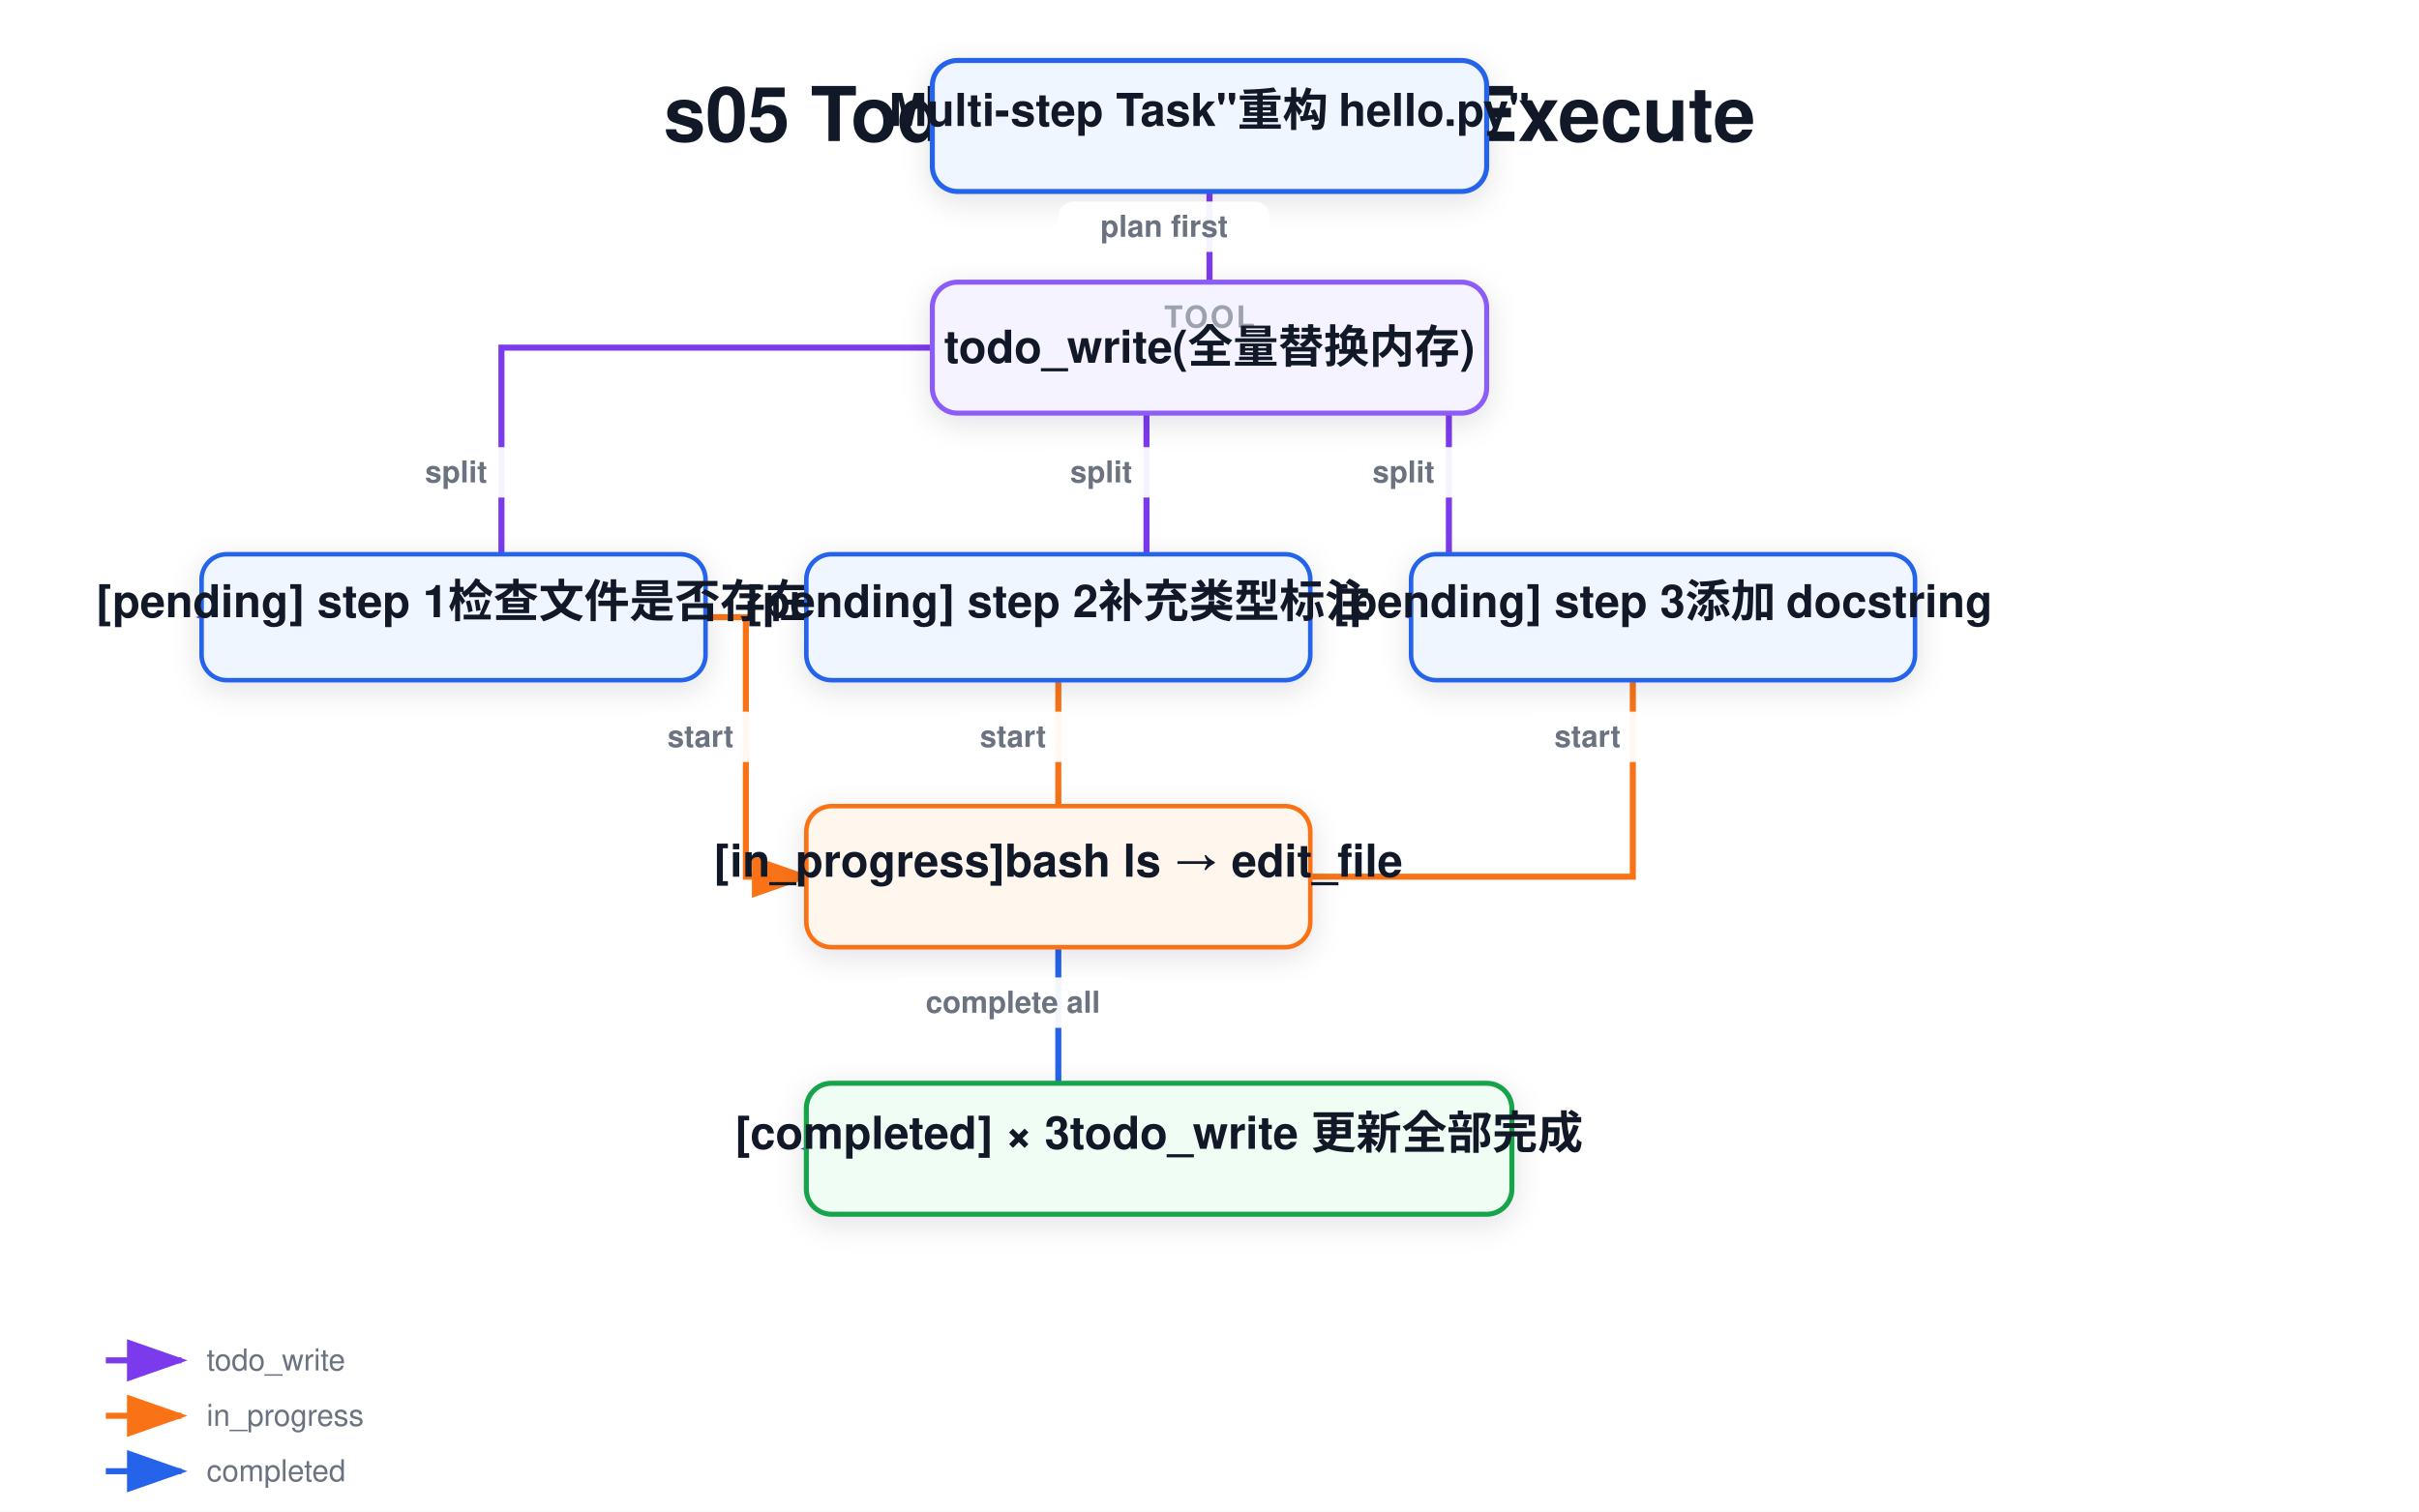
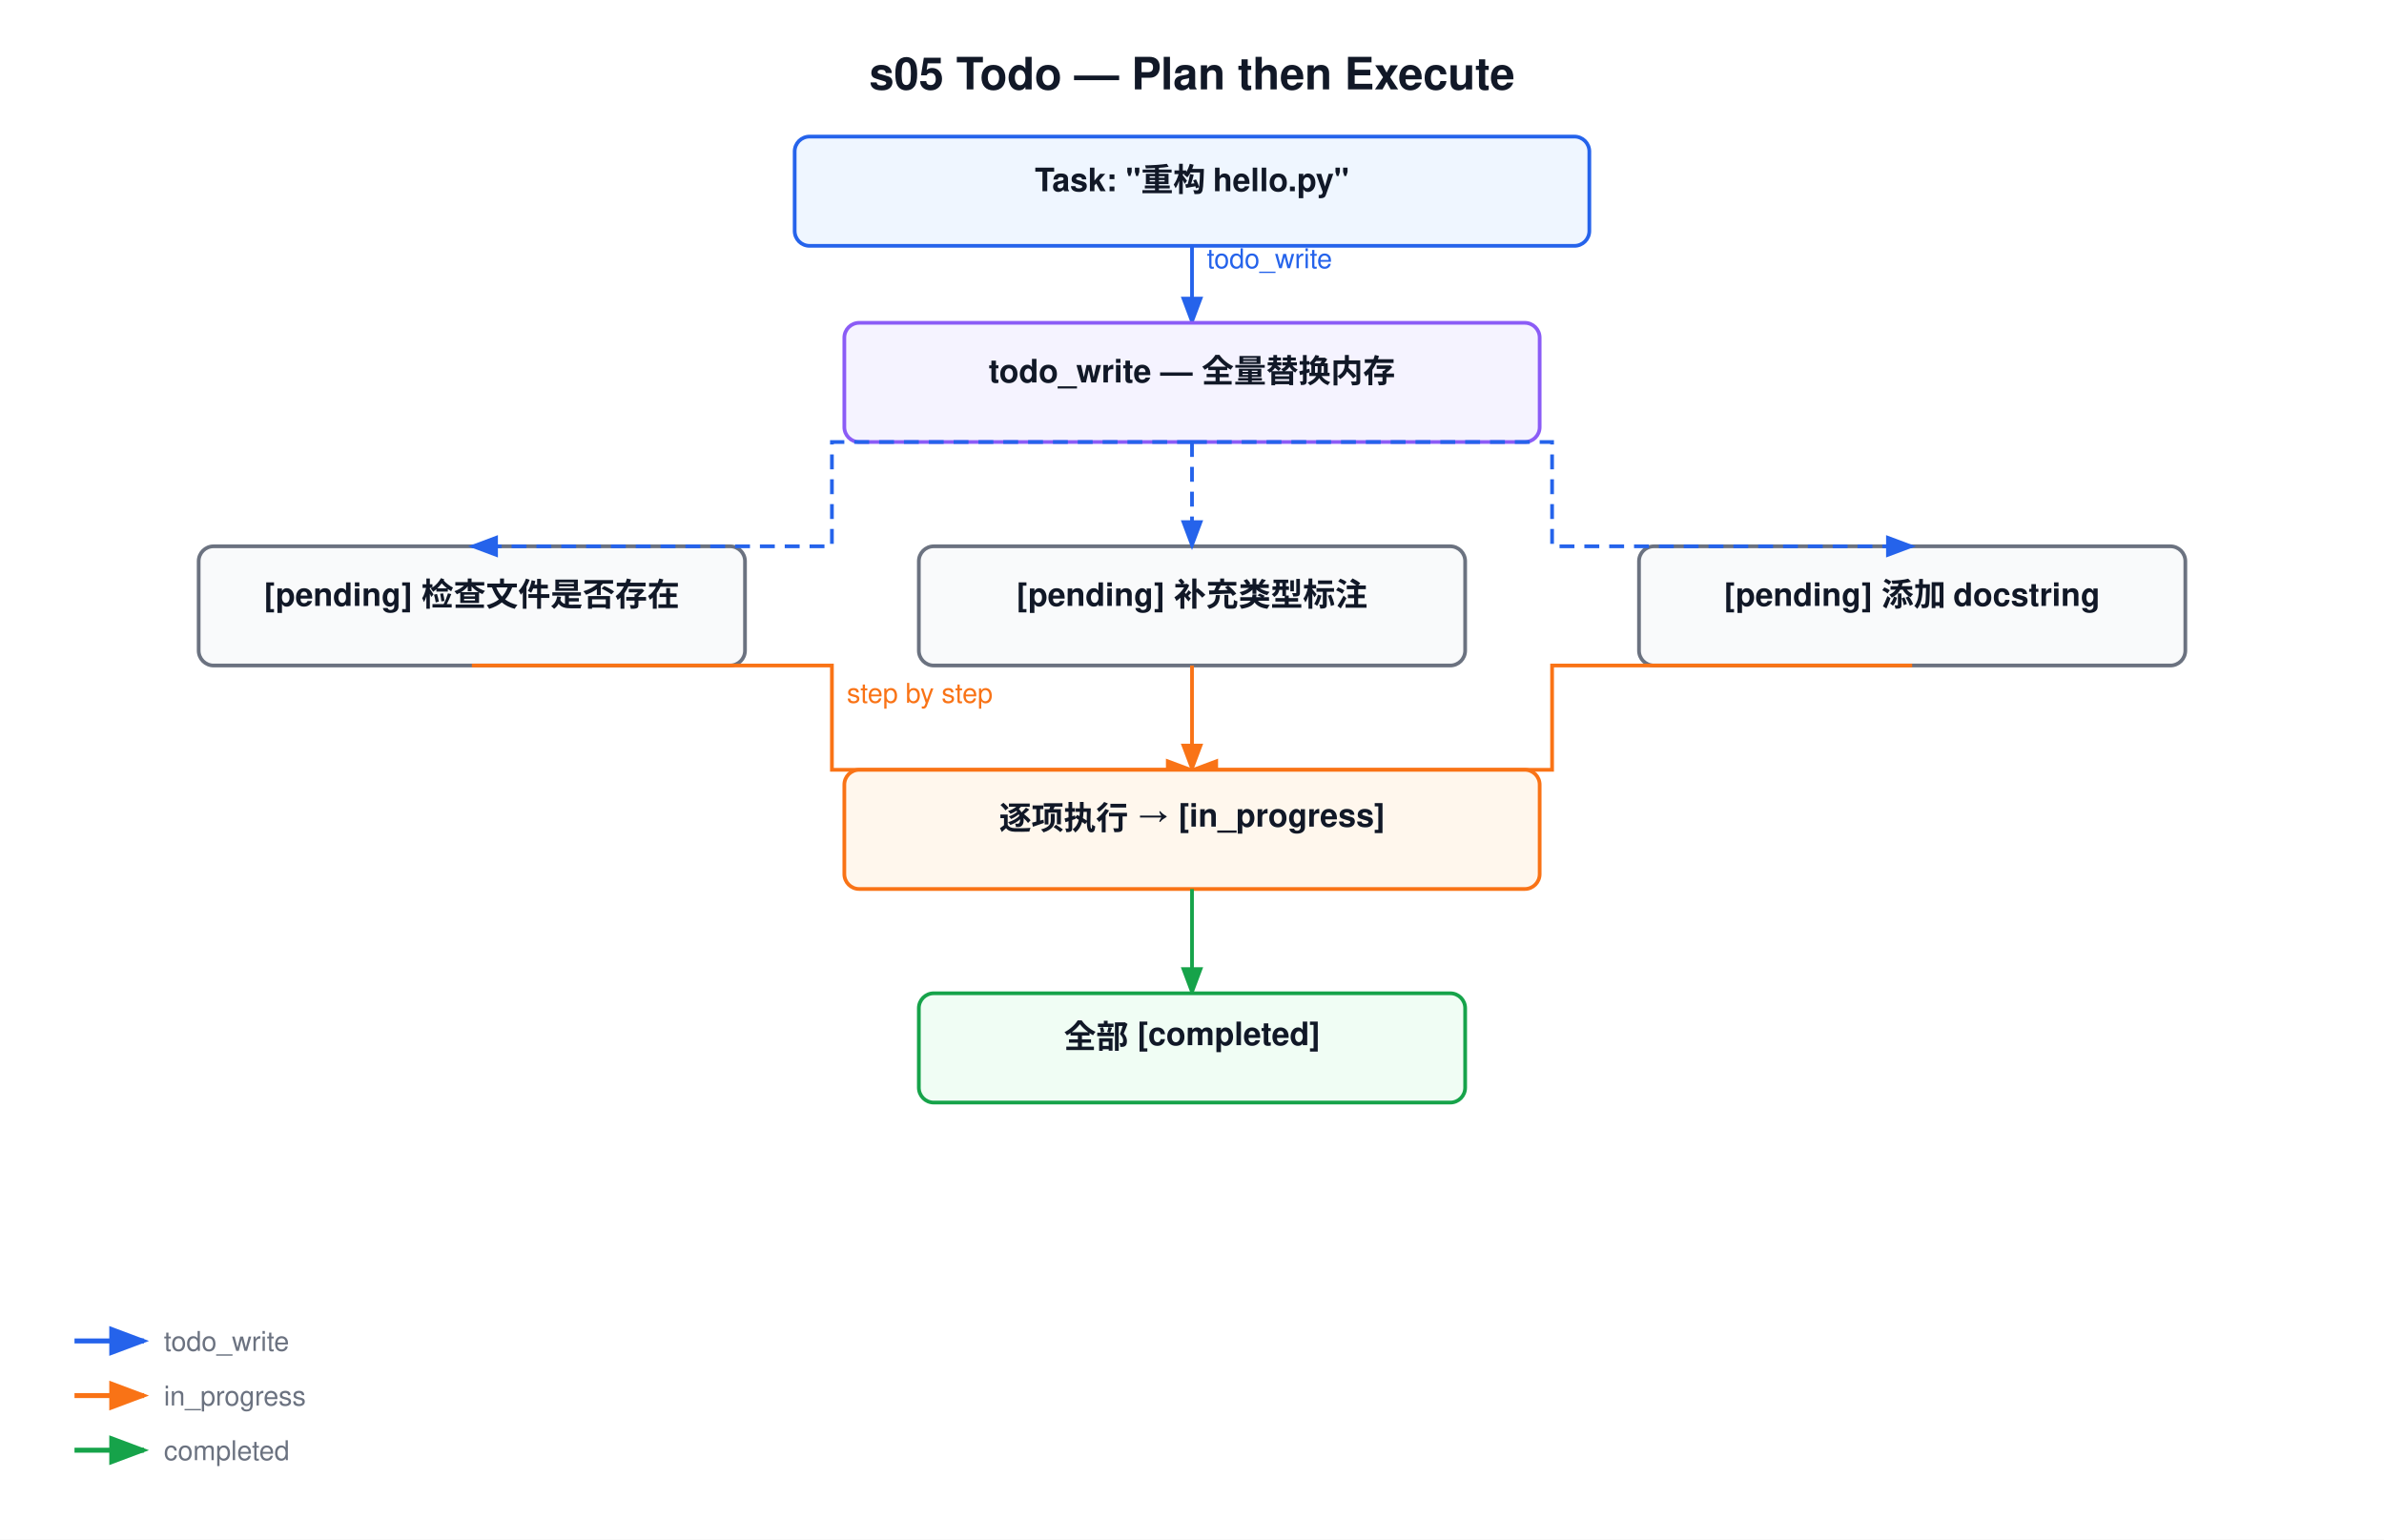
- <svg xmlns="http://www.w3.org/2000/svg" viewBox="0 0 960 600" width="960" height="600">
+ <svg xmlns="http://www.w3.org/2000/svg" viewBox="0 0 960 620" width="960" height="620">
  <defs>
-     <marker id="arrowA" markerWidth="10" markerHeight="7" refX="9" refY="3.5" orient="auto">
-       <polygon points="0 0, 10 3.5, 0 7" fill="#7c3aed" />
+     <marker id="arrow_2563eb" markerWidth="8" markerHeight="6" refX="7" refY="3" orient="auto">
+       <polygon points="0 0, 8 3, 0 6" fill="#2563eb" />
    </marker>
-     <marker id="arrowB" markerWidth="10" markerHeight="7" refX="9" refY="3.5" orient="auto">
-       <polygon points="0 0, 10 3.5, 0 7" fill="#10b981" />
+     <marker id="arrow_16a34a" markerWidth="8" markerHeight="6" refX="7" refY="3" orient="auto">
+       <polygon points="0 0, 8 3, 0 6" fill="#16a34a" />
    </marker>
-     <marker id="arrowC" markerWidth="10" markerHeight="7" refX="9" refY="3.5" orient="auto">
-       <polygon points="0 0, 10 3.5, 0 7" fill="#2563eb" />
+     <marker id="arrow_8b5cf6" markerWidth="8" markerHeight="6" refX="7" refY="3" orient="auto">
+       <polygon points="0 0, 8 3, 0 6" fill="#8b5cf6" />
    </marker>
-     <marker id="arrowE" markerWidth="10" markerHeight="7" refX="9" refY="3.5" orient="auto">
-       <polygon points="0 0, 10 3.5, 0 7" fill="#f97316" />
+     <marker id="arrow_f97316" markerWidth="8" markerHeight="6" refX="7" refY="3" orient="auto">
+       <polygon points="0 0, 8 3, 0 6" fill="#f97316" />
    </marker>
-     <marker id="arrowF" markerWidth="10" markerHeight="7" refX="9" refY="3.5" orient="auto">
-       <polygon points="0 0, 10 3.5, 0 7" fill="#7c3aed" />
+     <marker id="arrow_dc2626" markerWidth="8" markerHeight="6" refX="7" refY="3" orient="auto">
+       <polygon points="0 0, 8 3, 0 6" fill="#dc2626" />
    </marker>
-     <marker id="arrowG" markerWidth="10" markerHeight="7" refX="9" refY="3.5" orient="auto">
-       <polygon points="0 0, 10 3.5, 0 7" fill="#ef4444" />
+     <marker id="arrow_6b7280" markerWidth="8" markerHeight="6" refX="7" refY="3" orient="auto">
+       <polygon points="0 0, 8 3, 0 6" fill="#6b7280" />
    </marker>
-     <marker id="arrowH" markerWidth="10" markerHeight="7" refX="9" refY="3.5" orient="auto">
-       <polygon points="0 0, 10 3.5, 0 7" fill="#6b7280" />
-     </marker>
-     <filter id="shadowSoft" x="-20%" y="-20%" width="140%" height="160%">
-       <feDropShadow dx="0" dy="3" stdDeviation="6" flood-color="#0f172a" flood-opacity="0.12" />
-     </filter>
-     <filter id="shadowGlass" x="-20%" y="-20%" width="140%" height="160%">
-       <feDropShadow dx="0" dy="10" stdDeviation="16" flood-color="#020617" flood-opacity="0.28" />
-     </filter>
-     <style>
-     text { font-family: 'Helvetica Neue', Helvetica, Arial, 'PingFang SC', 'Microsoft YaHei', 'Microsoft JhengHei', 'SimHei', sans-serif; }
-     .title { font-size: 30px; font-weight: 700; fill: #111827; }
-     .subtitle { font-size: 14px; font-weight: 500; fill: #6b7280; }
-     .section { font-size: 13px; font-weight: 700; fill: #2563eb; letter-spacing: 1.4px; }
-     .section-sub { font-size: 12px; font-weight: 500; fill: #94a3b8; }
-     .node-title { font-size: 18px; font-weight: 700; fill: #111827; }
-     .node-sub { font-size: 12px; font-weight: 500; fill: #6b7280; }
-     .node-type { font-size: 12px; font-weight: 700; fill: #9ca3af; letter-spacing: 0.08em; }
-     .arrow-label { font-size: 12px; font-weight: 600; fill: #6b7280; }
-     .legend { font-size: 12px; font-weight: 500; fill: #6b7280; }
-     .footnote { font-size: 12px; font-weight: 500; fill: #94a3b8; }
-     </style>
  </defs>
-   <rect width="960.0" height="600.0" fill="#ffffff" />
-   <text x="480.0" y="56" text-anchor="middle" class="title">s05 Todo — Plan then Execute</text>
-   <path d="M 590.0,50.0 L 480.0,50.0 L 480.0,138.0 L 370.0,138.0" fill="none" stroke="#7c3aed" stroke-width="2.4" marker-end="url(#arrowA)" />
-   <path d="M 590.0,138.0 L 199.0,138.0 L 199.0,245.0 L 80.0,245.0" fill="none" stroke="#7c3aed" stroke-width="2.4" marker-end="url(#arrowA)" />
-   <path d="M 590.0,138.0 L 455.0,138.0 L 455.0,245.0 L 320.0,245.0" fill="none" stroke="#7c3aed" stroke-width="2.4" marker-end="url(#arrowA)" />
-   <path d="M 590.0,138.0 L 575.0,138.0 L 575.0,245.0 L 560.0,245.0" fill="none" stroke="#7c3aed" stroke-width="2.4" marker-end="url(#arrowA)" />
-   <path d="M 280.0,245.0 L 296.0,245.0 L 296.0,348.0 L 320.0,348.0" fill="none" stroke="#f97316" stroke-width="2.4" marker-end="url(#arrowE)" />
-   <path d="M 520.0,245.0 L 420.0,245.0 L 420.0,348.0 L 320.0,348.0" fill="none" stroke="#f97316" stroke-width="2.4" marker-end="url(#arrowE)" />
-   <path d="M 760.0,245.0 L 648.0,245.0 L 648.0,348.0 L 320.0,348.0" fill="none" stroke="#f97316" stroke-width="2.4" marker-end="url(#arrowE)" />
-   <path d="M 520.0,348.0 L 420.0,348.0 L 420.0,456.0 L 320.0,456.0" fill="none" stroke="#2563eb" stroke-width="2.4" marker-end="url(#arrowC)" />
-   <rect x="370.0" y="24.0" width="220.0" height="52.0" rx="10.0" fill="#eff6ff" stroke="#2563eb" stroke-width="2.0" filter="url(#shadowSoft)" />
-   <text x="480.0" y="50.0" text-anchor="middle" class="node-title">Multi-step Task
- "重构 hello.py"</text>
-   <rect x="370.0" y="112.0" width="220.0" height="52.0" rx="10.0" fill="#f5f3ff" stroke="#8b5cf6" stroke-width="2.0" filter="url(#shadowSoft)" />
-   <text x="480.0" y="130.0" text-anchor="middle" class="node-type">TOOL</text>
-   <text x="480.0" y="144.0" text-anchor="middle" class="node-title">todo_write
- (全量替换内存)</text>
-   <rect x="80.0" y="220.0" width="200.0" height="50.0" rx="10.0" fill="#eff6ff" stroke="#2563eb" stroke-width="1.8" filter="url(#shadowSoft)" />
-   <text x="180.0" y="245.0" text-anchor="middle" class="node-title">[pending] step 1
- 检查文件是否存在</text>
-   <rect x="320.0" y="220.0" width="200.0" height="50.0" rx="10.0" fill="#eff6ff" stroke="#2563eb" stroke-width="1.8" filter="url(#shadowSoft)" />
-   <text x="420.0" y="245.0" text-anchor="middle" class="node-title">[pending] step 2
- 补充类型标注</text>
-   <rect x="560.0" y="220.0" width="200.0" height="50.0" rx="10.0" fill="#eff6ff" stroke="#2563eb" stroke-width="1.8" filter="url(#shadowSoft)" />
-   <text x="660.0" y="245.0" text-anchor="middle" class="node-title">[pending] step 3
- 添加 docstring</text>
-   <rect x="320.0" y="320.0" width="200.0" height="56.0" rx="10.0" fill="#fff7ed" stroke="#f97316" stroke-width="1.8" filter="url(#shadowSoft)" />
-   <text x="420.0" y="348.0" text-anchor="middle" class="node-title">[in_progress]
- bash ls → edit_file</text>
-   <rect x="320.0" y="430.0" width="280.0" height="52.0" rx="10.0" fill="#f0fdf4" stroke="#16a34a" stroke-width="2.0" filter="url(#shadowSoft)" />
-   <text x="460.0" y="456.0" text-anchor="middle" class="node-title">[completed] × 3
- todo_write 更新全部完成</text>
-   <rect x="420.0" y="80.0" width="84" height="20" rx="6" fill="#ffffff" opacity="0.94" />
-   <text x="462.0" y="94.0" text-anchor="middle" class="arrow-label">plan first</text>
-   <rect x="156.5" y="177.5" width="49" height="20" rx="6" fill="#ffffff" opacity="0.94" />
-   <text x="181.0" y="191.5" text-anchor="middle" class="arrow-label">split</text>
-   <rect x="412.5" y="177.5" width="49" height="20" rx="6" fill="#ffffff" opacity="0.94" />
-   <text x="437.0" y="191.5" text-anchor="middle" class="arrow-label">split</text>
-   <rect x="532.5" y="177.5" width="49" height="20" rx="6" fill="#ffffff" opacity="0.94" />
-   <text x="557.0" y="191.5" text-anchor="middle" class="arrow-label">split</text>
-   <rect x="253.5" y="282.5" width="49" height="20" rx="6" fill="#ffffff" opacity="0.94" />
-   <text x="278.0" y="296.5" text-anchor="middle" class="arrow-label">start</text>
-   <rect x="377.5" y="282.5" width="49" height="20" rx="6" fill="#ffffff" opacity="0.94" />
-   <text x="402.0" y="296.5" text-anchor="middle" class="arrow-label">start</text>
-   <rect x="605.5" y="282.5" width="49" height="20" rx="6" fill="#ffffff" opacity="0.94" />
-   <text x="630.0" y="296.5" text-anchor="middle" class="arrow-label">start</text>
-   <rect x="353.0" y="388.0" width="98" height="20" rx="6" fill="#ffffff" opacity="0.94" />
-   <text x="402.0" y="402.0" text-anchor="middle" class="arrow-label">complete all</text>
-   <line x1="42.0" y1="540.0" x2="72.0" y2="540.0" stroke="#7c3aed" stroke-width="2.4" marker-end="url(#arrowA)" />
-   <text x="82.0" y="544.0" class="legend">todo_write</text>
-   <line x1="42.0" y1="562.0" x2="72.0" y2="562.0" stroke="#f97316" stroke-width="2.4" marker-end="url(#arrowE)" />
-   <text x="82.0" y="566.0" class="legend">in_progress</text>
-   <line x1="42.0" y1="584.0" x2="72.0" y2="584.0" stroke="#2563eb" stroke-width="2.4" marker-end="url(#arrowC)" />
-   <text x="82.0" y="588.0" class="legend">completed</text>
+   <rect width="960" height="620" fill="#ffffff" />
+   <text x="480" y="36" text-anchor="middle" font-family="Helvetica Neue,Helvetica,Arial,PingFang SC,Microsoft YaHei,sans-serif" font-size="18" fill="#111827" font-weight="600">s05 Todo — Plan then Execute</text>
+   <rect x="320" y="55" width="320" height="44" rx="6" fill="#eff6ff" stroke="#2563eb" stroke-width="1.5" />
+   <text x="480" y="77" text-anchor="middle" font-family="Helvetica Neue,Helvetica,Arial,PingFang SC,Microsoft YaHei,sans-serif" font-size="13" fill="#111827" font-weight="600">Task: "重构 hello.py"</text>
+   <path d="M 480,99 L 480,130" fill="none" stroke="#2563eb" stroke-width="1.5" marker-end="url(#arrow_2563eb)" />
+   <text x="486" y="108" font-family="Helvetica Neue,Helvetica,Arial,PingFang SC,Microsoft YaHei,sans-serif" font-size="11" fill="#2563eb">todo_write</text>
+   <rect x="340" y="130" width="280" height="48" rx="6" fill="#f5f3ff" stroke="#8b5cf6" stroke-width="1.5" />
+   <text x="480" y="154" text-anchor="middle" font-family="Helvetica Neue,Helvetica,Arial,PingFang SC,Microsoft YaHei,sans-serif" font-size="13" fill="#111827" font-weight="600">todo_write — 全量替换内存</text>
+   <rect x="80" y="220" width="220" height="48" rx="6" fill="#f9fafb" stroke="#6b7280" stroke-width="1.5" />
+   <text x="190" y="244" text-anchor="middle" font-family="Helvetica Neue,Helvetica,Arial,PingFang SC,Microsoft YaHei,sans-serif" font-size="13" fill="#111827" font-weight="600">[pending] 检查文件是否存在</text>
+   <rect x="370" y="220" width="220" height="48" rx="6" fill="#f9fafb" stroke="#6b7280" stroke-width="1.5" />
+   <text x="480" y="244" text-anchor="middle" font-family="Helvetica Neue,Helvetica,Arial,PingFang SC,Microsoft YaHei,sans-serif" font-size="13" fill="#111827" font-weight="600">[pending] 补充类型标注</text>
+   <rect x="660" y="220" width="220" height="48" rx="6" fill="#f9fafb" stroke="#6b7280" stroke-width="1.5" />
+   <text x="770" y="244" text-anchor="middle" font-family="Helvetica Neue,Helvetica,Arial,PingFang SC,Microsoft YaHei,sans-serif" font-size="13" fill="#111827" font-weight="600">[pending] 添加 docstring</text>
+   <path d="M 480,178 L 335,178 L 335,220 L 190,220" fill="none" stroke="#2563eb" stroke-width="1.5" stroke-dasharray="6,4" marker-end="url(#arrow_2563eb)" />
+   <path d="M 480,178 L 480,220" fill="none" stroke="#2563eb" stroke-width="1.5" stroke-dasharray="6,4" marker-end="url(#arrow_2563eb)" />
+   <path d="M 480,178 L 625,178 L 625,220 L 770,220" fill="none" stroke="#2563eb" stroke-width="1.5" stroke-dasharray="6,4" marker-end="url(#arrow_2563eb)" />
+   <path d="M 190,268 L 335,268 L 335,310 L 480,310" fill="none" stroke="#f97316" stroke-width="1.5" marker-end="url(#arrow_f97316)" />
+   <text x="341" y="283" font-family="Helvetica Neue,Helvetica,Arial,PingFang SC,Microsoft YaHei,sans-serif" font-size="11" fill="#f97316">step by step</text>
+   <path d="M 480,268 L 480,310" fill="none" stroke="#f97316" stroke-width="1.5" marker-end="url(#arrow_f97316)" />
+   <path d="M 770,268 L 625,268 L 625,310 L 480,310" fill="none" stroke="#f97316" stroke-width="1.5" marker-end="url(#arrow_f97316)" />
+   <rect x="340" y="310" width="280" height="48" rx="6" fill="#fff7ed" stroke="#f97316" stroke-width="1.5" />
+   <text x="480" y="334" text-anchor="middle" font-family="Helvetica Neue,Helvetica,Arial,PingFang SC,Microsoft YaHei,sans-serif" font-size="13" fill="#111827" font-weight="600">逐项执行 → [in_progress]</text>
+   <path d="M 480,358 L 480,400" fill="none" stroke="#16a34a" stroke-width="1.5" marker-end="url(#arrow_16a34a)" />
+   <rect x="370" y="400" width="220" height="44" rx="6" fill="#f0fdf4" stroke="#16a34a" stroke-width="1.5" />
+   <text x="480" y="422" text-anchor="middle" font-family="Helvetica Neue,Helvetica,Arial,PingFang SC,Microsoft YaHei,sans-serif" font-size="13" fill="#111827" font-weight="600">全部 [completed]</text>
+   <line x1="30" y1="540" x2="58" y2="540" stroke="#2563eb" stroke-width="2" marker-end="url(#arrow_2563eb)" />
+   <text x="66" y="544" font-family="Helvetica Neue,Helvetica,Arial,PingFang SC,Microsoft YaHei,sans-serif" font-size="11" fill="#6b7280">todo_write</text>
+   <line x1="30" y1="562" x2="58" y2="562" stroke="#f97316" stroke-width="2" marker-end="url(#arrow_f97316)" />
+   <text x="66" y="566" font-family="Helvetica Neue,Helvetica,Arial,PingFang SC,Microsoft YaHei,sans-serif" font-size="11" fill="#6b7280">in_progress</text>
+   <line x1="30" y1="584" x2="58" y2="584" stroke="#16a34a" stroke-width="2" marker-end="url(#arrow_16a34a)" />
+   <text x="66" y="588" font-family="Helvetica Neue,Helvetica,Arial,PingFang SC,Microsoft YaHei,sans-serif" font-size="11" fill="#6b7280">completed</text>
</svg>
